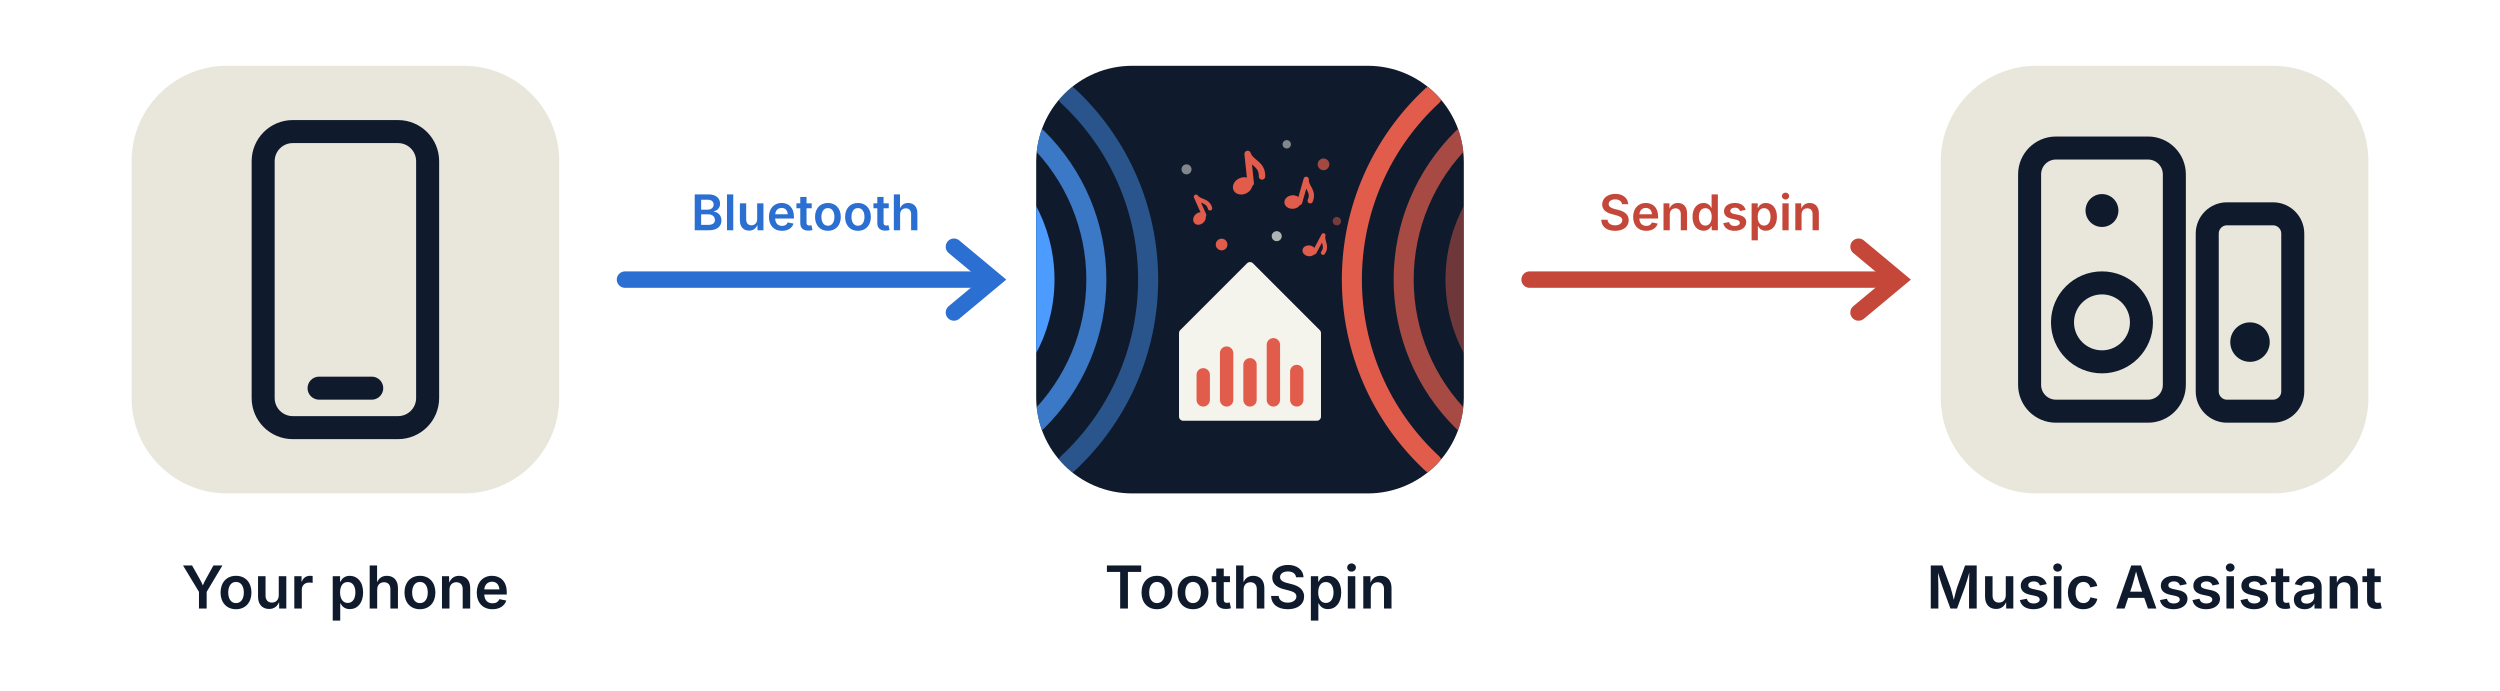
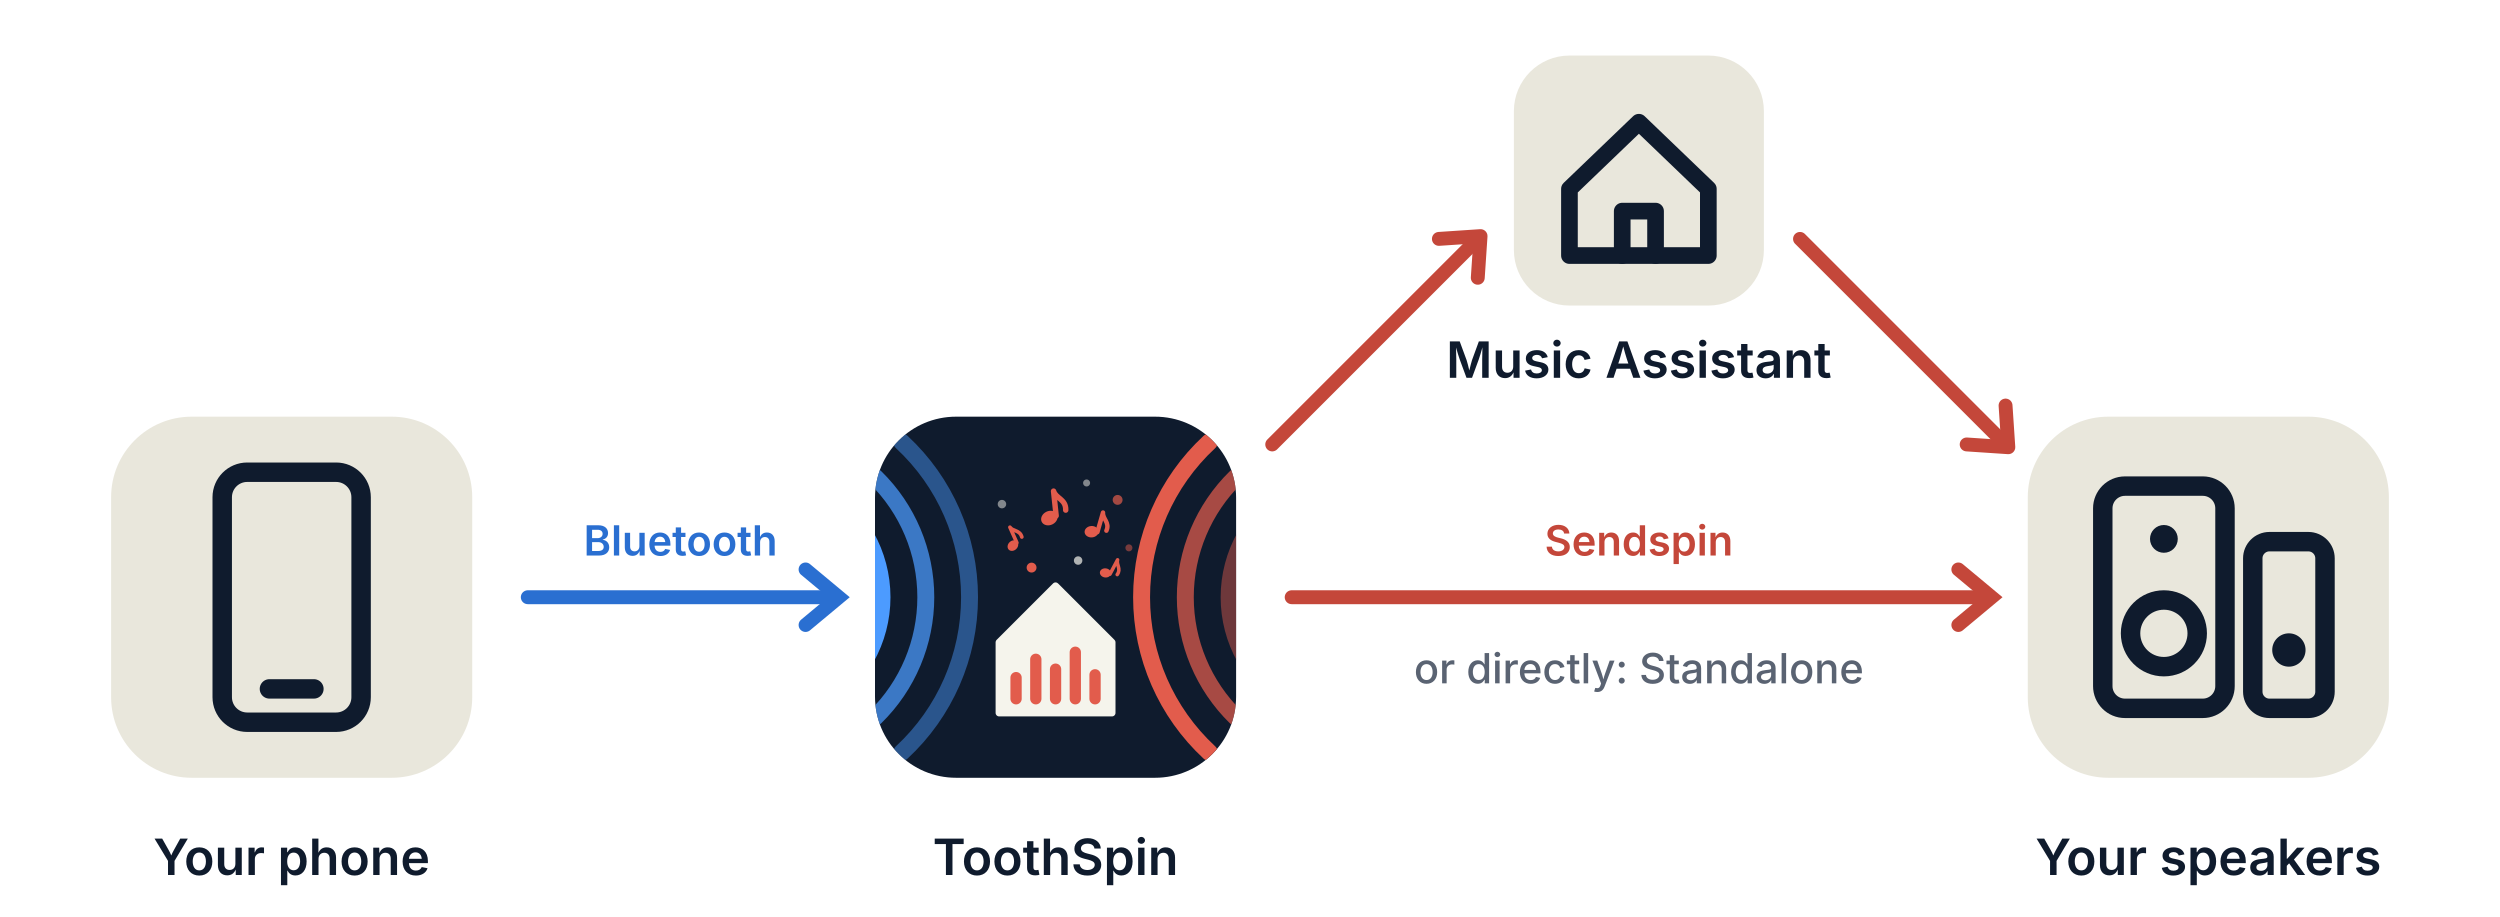
- <svg xmlns="http://www.w3.org/2000/svg" width="760" height="210" viewBox="0 0 760 210" role="img" aria-label="Phone, via Bluetooth, to ToothSpin, via Sendspin, to Music Assistant">
+ <svg xmlns="http://www.w3.org/2000/svg" width="900" height="330" viewBox="0 0 900 330" role="img" aria-label="Phone, via Bluetooth, to ToothSpin, via Sendspin to the speakers, either through Music Assistant or directly with ToothSpin Standalone">
  <style>
  .label { font: 600 18px system-ui, -apple-system, "Segoe UI", sans-serif; fill: #0f1b2d; }
  .wire { font: 600 15px system-ui, -apple-system, "Segoe UI", sans-serif; }
+   .note { font: 500 15px system-ui, -apple-system, "Segoe UI", sans-serif; fill: #5a6372; }
  .tile { fill: #e9e7dc; }
  .glyph { stroke: #0f1b2d; }
  .glyph-fill { fill: #0f1b2d; }
  .bt { fill: #2a6fd1; } .bt-line { stroke: #2a6fd1; }
  .ss { fill: #c4473a; } .ss-line { stroke: #c4473a; }
  @media (prefers-color-scheme: dark) {
    .label { fill: #f5f4ec; }
+     .note { fill: #a9b0bb; }
    .tile { fill: #172539; }
    .glyph { stroke: #f5f4ec; }
    .glyph-fill { fill: #f5f4ec; }
    .bt { fill: #4c9bff; } .bt-line { stroke: #4c9bff; }
    .ss { fill: #e25c4c; } .ss-line { stroke: #e25c4c; }
  }
</style>
-   <rect class="tile" x="40" y="20" width="130" height="130" rx="29" />
+   <rect class="tile" x="40" y="150" width="130" height="130" rx="29" />
  <g class="glyph" fill="none" stroke-width="7" stroke-linejoin="round" stroke-linecap="round">
-     <rect x="80" y="40" width="50" height="90" rx="9" />
-     <path d="M97 118 h16" />
+     <rect x="80" y="170" width="50" height="90" rx="9" />
+     <path d="M97 248 h16" />
  </g>
-   <text class="label" x="105" y="185" text-anchor="middle">Your phone</text>
+   <text class="label" x="105" y="315" text-anchor="middle">Your phone</text>
  <g class="bt-line" stroke-width="5" stroke-linecap="round" fill="none">
-     <path d="M190 85 H300" />
-     <path d="M290 75 L302 85 L290 95" />
+     <path d="M190 215 H300" />
+     <path d="M290 205 L302 215 L290 225" />
  </g>
-   <text class="wire bt" x="245" y="70" text-anchor="middle">Bluetooth</text>
-   <svg x="315" y="20" width="130" height="130" viewBox="0 0 512 512">
+   <text class="wire bt" x="245" y="200" text-anchor="middle">Bluetooth</text>
+   <svg x="315" y="150" width="130" height="130" viewBox="0 0 512 512">
    <defs>
      <clipPath id="tsClip">
        <rect width="512" height="512" rx="115" />
      </clipPath>
    </defs>
    <g clip-path="url(#tsClip)">
      <rect width="512" height="512" rx="115" fill="#0F1B2D" />
      <g transform="translate(-56,0)">
        <path d="M-18 106 A176 176 0 0 1 -18 406" fill="none" stroke="#4C9BFF" stroke-width="24" stroke-linecap="round" />
        <path d="M56.6 86 A238 238 0 0 1 56.6 426" fill="none" stroke="#4C9BFF" stroke-width="24" stroke-linecap="round" opacity="0.72" />
        <path d="M94 36 A300 300 0 0 1 94 476" fill="none" stroke="#4C9BFF" stroke-width="24" stroke-linecap="round" opacity="0.45" />
      </g>
      <g transform="translate(512,0) scale(-1,1)">
        <g transform="translate(-56,0)">
          <path d="M-18 106 A176 176 0 0 1 -18 406" fill="none" stroke="#E25C4C" stroke-width="24" stroke-linecap="round" opacity="0.45" />
          <path d="M56.6 86 A238 238 0 0 1 56.6 426" fill="none" stroke="#E25C4C" stroke-width="24" stroke-linecap="round" opacity="0.72" />
          <path d="M94 36 A300 300 0 0 1 94 476" fill="none" stroke="#E25C4C" stroke-width="24" stroke-linecap="round" />
        </g>
      </g>
      <path d="M256 240 L336 320 L336 420 L176 420 L176 320 Z" fill="#F5F4EC" stroke="#F5F4EC" stroke-width="10" stroke-linejoin="round" />
      <g fill="none" stroke="#E25C4C" stroke-width="16" stroke-linecap="round">
        <path d="M200 400 L200 370" />
        <path d="M228 400 L228 344" />
        <path d="M256 400 L256 358" />
        <path d="M284 400 L284 334" />
        <path d="M312 400 L312 366" />
      </g>
      <g transform="translate(194 172) rotate(-24) scale(0.75)">
        <path d="M5 12 L5 -20 C 7 -10 20 -8 18 6" fill="none" stroke="#E25C4C" stroke-width="7" stroke-linecap="round" stroke-linejoin="round" />
        <ellipse cx="-4" cy="14" rx="11" ry="9" transform="rotate(-20 -4 14)" fill="#E25C4C" />
      </g>
      <g transform="translate(250 128) rotate(-6) scale(1.1)">
        <path d="M5 12 L5 -20 C 7 -10 20 -8 18 6" fill="none" stroke="#E25C4C" stroke-width="7" stroke-linecap="round" stroke-linejoin="round" />
        <ellipse cx="-4" cy="14" rx="11" ry="9" transform="rotate(-20 -4 14)" fill="#E25C4C" />
      </g>
      <g transform="translate(314 152) rotate(16) scale(0.9)">
        <path d="M5 12 L5 -20 C 7 -10 20 -8 18 6" fill="none" stroke="#E25C4C" stroke-width="7" stroke-linecap="round" stroke-linejoin="round" />
        <ellipse cx="-4" cy="14" rx="11" ry="9" transform="rotate(-20 -4 14)" fill="#E25C4C" />
      </g>
      <g transform="translate(334 214) rotate(28) scale(0.72)">
        <path d="M5 12 L5 -20 C 7 -10 20 -8 18 6" fill="none" stroke="#E25C4C" stroke-width="7" stroke-linecap="round" stroke-linejoin="round" />
        <ellipse cx="-4" cy="14" rx="11" ry="9" transform="rotate(-20 -4 14)" fill="#E25C4C" />
      </g>
      <circle cx="222" cy="214" r="7" fill="#E25C4C" />
      <circle cx="288" cy="204" r="6" fill="#F5F4EC" opacity="0.7" />
      <circle cx="344" cy="118" r="7" fill="#E25C4C" opacity="0.7" />
      <circle cx="180" cy="124" r="6" fill="#F5F4EC" opacity="0.5" />
      <circle cx="360" cy="186" r="5" fill="#E25C4C" opacity="0.5" />
      <circle cx="300" cy="94" r="5" fill="#F5F4EC" opacity="0.5" />
    </g>
  </svg>
-   <text class="label" x="380" y="185" text-anchor="middle">ToothSpin</text>
+   <text class="label" x="380" y="315" text-anchor="middle">ToothSpin</text>
+   <g class="ss-line" stroke-width="5" stroke-linecap="round" stroke-linejoin="round" fill="none">
+     <path d="M458 160 L532 86" />
+     <path d="M518 86 L533 85 L532 100" />
+     <path d="M648 86 L722 160" />
+     <path d="M722 146 L723 161 L708 160" />
+   </g>
+   <rect class="tile" x="545" y="20" width="90" height="90" rx="20" />
+   <g class="glyph" fill="none" stroke-width="6" stroke-linejoin="round" stroke-linecap="round">
+     <path d="M565 68 L590 44 L615 68 V92 H565 Z" />
+     <path d="M584 92 V76 H596 V92" />
+   </g>
+   <text class="label" x="590" y="136" text-anchor="middle">Music Assistant</text>
  <g class="ss-line" stroke-width="5" stroke-linecap="round" fill="none">
-     <path d="M465 85 H575" />
-     <path d="M565 75 L577 85 L565 95" />
+     <path d="M465 215 H715" />
+     <path d="M705 205 L717 215 L705 225" />
  </g>
-   <text class="wire ss" x="520" y="70" text-anchor="middle">Sendspin</text>
-   <rect class="tile" x="590" y="20" width="130" height="130" rx="29" />
-   <g class="glyph" fill="none" stroke-width="7" stroke-linejoin="round">
-     <rect x="617" y="45" width="44" height="80" rx="8" />
-     <circle cx="639" cy="98" r="12" />
-     <rect x="671" y="65" width="26" height="60" rx="6" />
+   <text class="wire ss" x="590" y="200" text-anchor="middle">Sendspin</text>
+   <text class="note" x="590" y="246" text-anchor="middle">or directly: Standalone</text>
+   <rect class="tile" x="730" y="150" width="130" height="130" rx="29" />
+   <g transform="translate(140 130)">
+     <g class="glyph" fill="none" stroke-width="7" stroke-linejoin="round">
+       <rect x="617" y="45" width="44" height="80" rx="8" />
+       <circle cx="639" cy="98" r="12" />
+       <rect x="671" y="65" width="26" height="60" rx="6" />
+     </g>
+     <circle class="glyph-fill" cx="639" cy="64" r="5" />
+     <circle class="glyph-fill" cx="684" cy="104" r="6" />
  </g>
-   <circle class="glyph-fill" cx="639" cy="64" r="5" />
-   <circle class="glyph-fill" cx="684" cy="104" r="6" />
-   <text class="label" x="655" y="185" text-anchor="middle">Music Assistant</text>
+   <text class="label" x="795" y="315" text-anchor="middle">Your speakers</text>
</svg>
